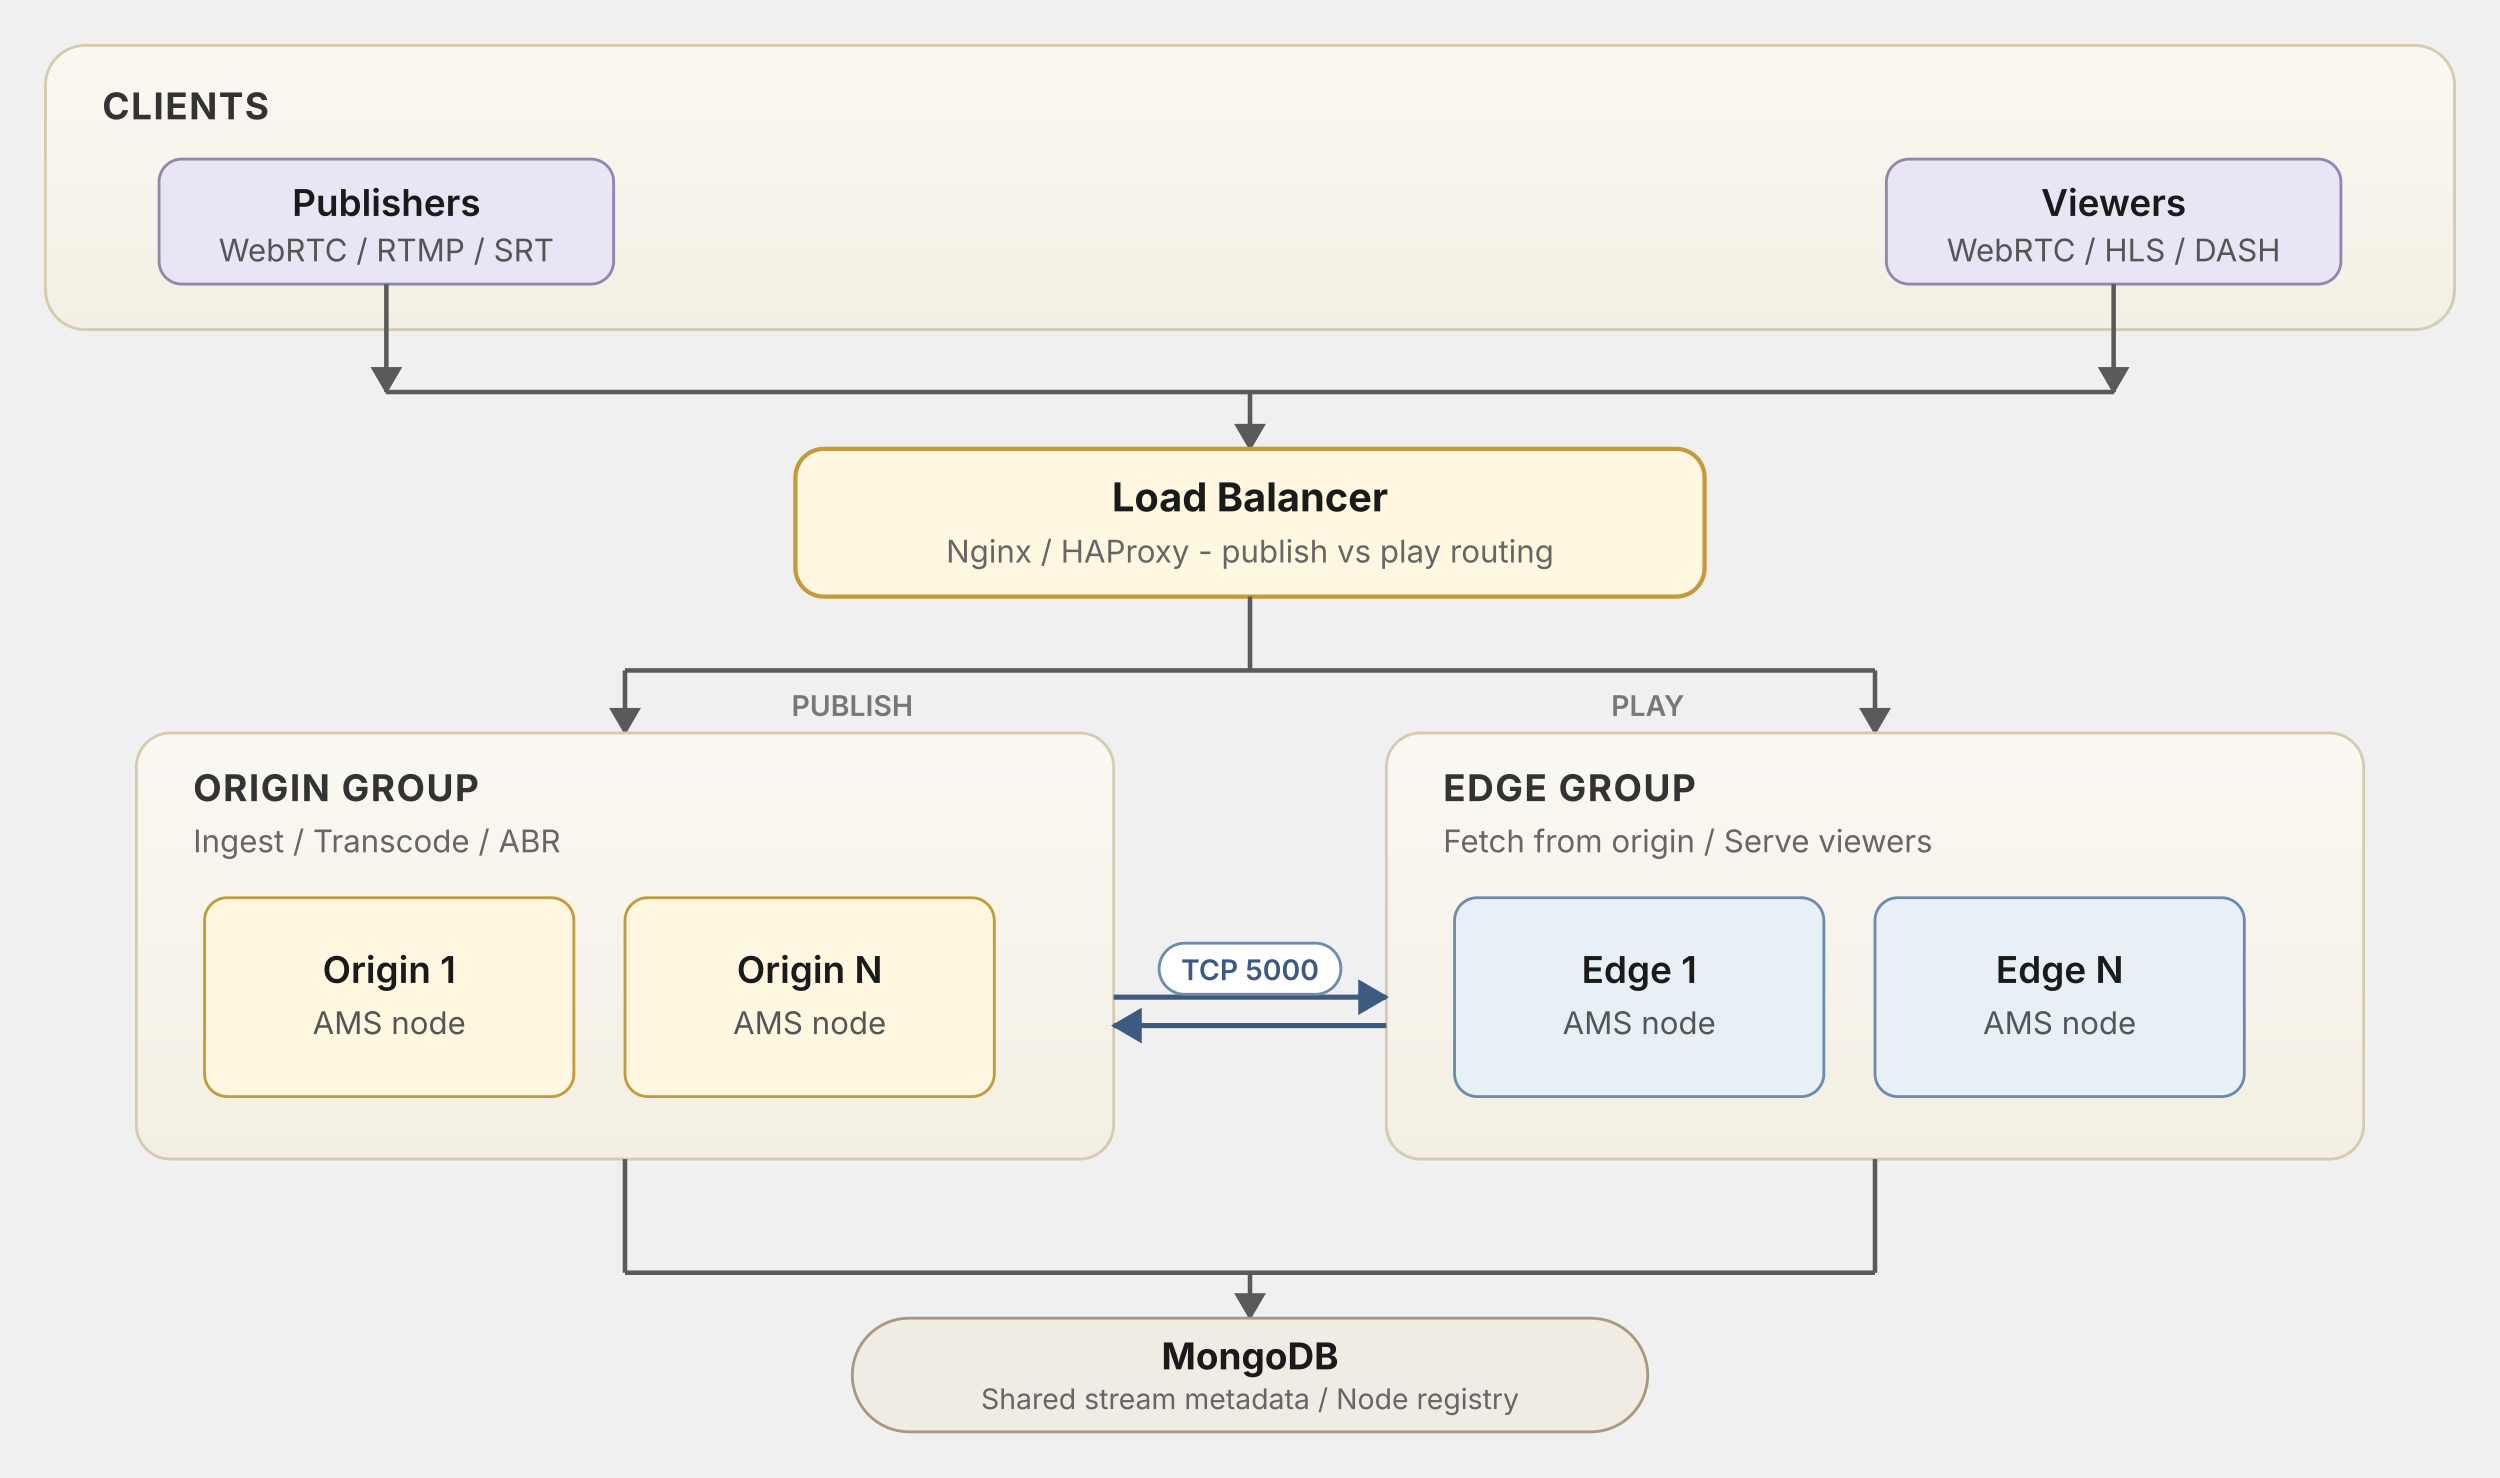
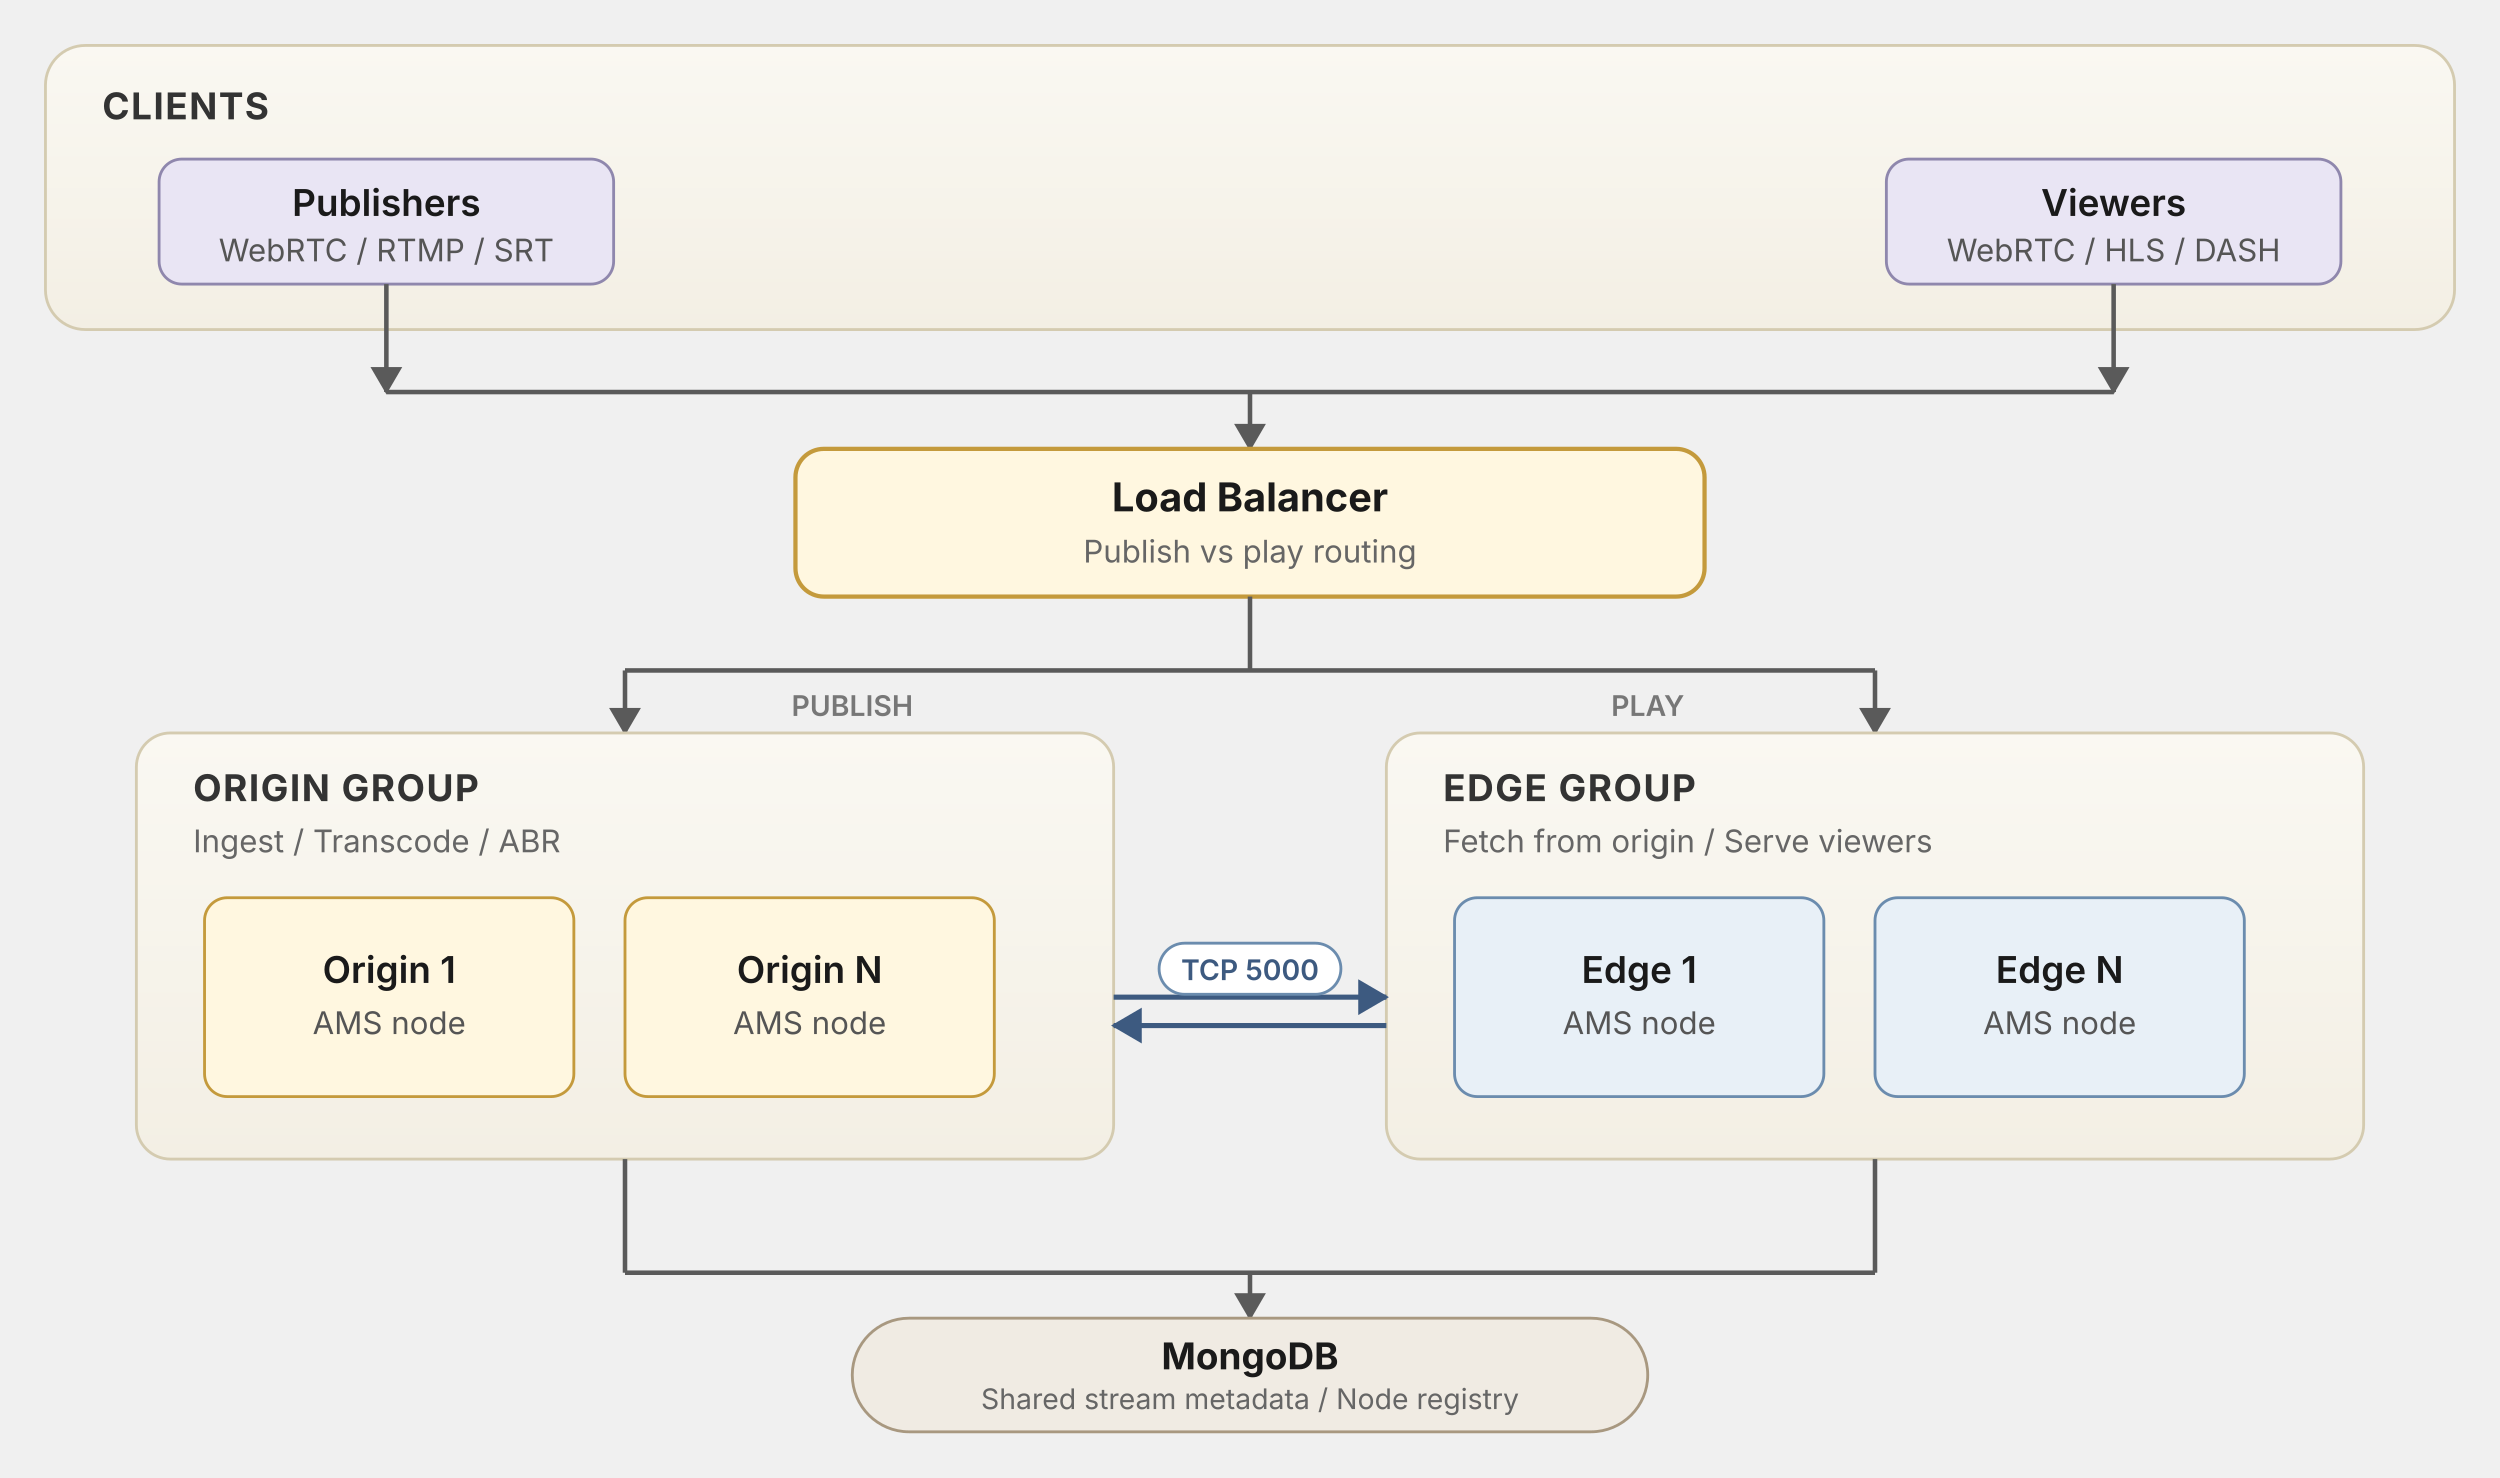
<svg xmlns="http://www.w3.org/2000/svg" viewBox="0 0 880 520" role="img" aria-labelledby="clusterTitle clusterDesc">
  <defs>
    <marker id="clusterArrow" markerWidth="7" markerHeight="7" refX="5.5" refY="3.5" orient="auto">
      <path d="M0,0 L6,3.5 L0,7 Z" fill="#5a5a5a" />
    </marker>
    <marker id="clusterArrowBlue" markerWidth="7" markerHeight="7" refX="5.5" refY="3.5" orient="auto">
      <path d="M0,0 L6,3.5 L0,7 Z" fill="#3d5a80" />
    </marker>
    <linearGradient id="panelGrad" x1="0" y1="0" x2="0" y2="1">
      <stop offset="0%" stop-color="#faf8f2" />
      <stop offset="100%" stop-color="#f3efe4" />
    </linearGradient>
  </defs>
  <rect x="16" y="16" width="848" height="100" rx="14" fill="url(#panelGrad)" stroke="#d4cbb0" />
  <text x="36" y="42" font-family="system-ui, -apple-system, Segoe UI, sans-serif" font-size="13" font-weight="700" fill="#333" letter-spacing="0.04em">CLIENTS</text>
  <rect x="56" y="56" width="160" height="44" rx="8" fill="#e9e5f4" stroke="#8f87ad" />
  <text x="136" y="76" text-anchor="middle" font-family="system-ui, -apple-system, Segoe UI, sans-serif" font-size="13" font-weight="600" fill="#1a1a1a">Publishers</text>
  <text x="136" y="92" text-anchor="middle" font-family="system-ui, -apple-system, Segoe UI, sans-serif" font-size="11" fill="#555">WebRTC / RTMP / SRT</text>
  <rect x="664" y="56" width="160" height="44" rx="8" fill="#e9e5f4" stroke="#8f87ad" />
  <text x="744" y="76" text-anchor="middle" font-family="system-ui, -apple-system, Segoe UI, sans-serif" font-size="13" font-weight="600" fill="#1a1a1a">Viewers</text>
  <text x="744" y="92" text-anchor="middle" font-family="system-ui, -apple-system, Segoe UI, sans-serif" font-size="11" fill="#555">WebRTC / HLS / DASH</text>
  <line x1="136" y1="100" x2="136" y2="138" stroke="#5a5a5a" stroke-width="1.6" marker-end="url(#clusterArrow)" />
  <line x1="744" y1="100" x2="744" y2="138" stroke="#5a5a5a" stroke-width="1.6" marker-end="url(#clusterArrow)" />
  <path d="M136 138 H744" stroke="#5a5a5a" stroke-width="1.6" fill="none" />
  <line x1="440" y1="138" x2="440" y2="158" stroke="#5a5a5a" stroke-width="1.6" marker-end="url(#clusterArrow)" />
  <rect x="280" y="158" width="320" height="52" rx="10" fill="#fff7e0" stroke="#c49a3c" stroke-width="1.5" />
  <text x="440" y="180" text-anchor="middle" font-family="system-ui, -apple-system, Segoe UI, sans-serif" font-size="14" font-weight="700" fill="#1a1a1a">Load Balancer</text>
-   <text x="440" y="198" text-anchor="middle" font-family="system-ui, -apple-system, Segoe UI, sans-serif" font-size="11" fill="#666">Nginx / HAProxy - publish vs play routing</text>
+   <text x="440" y="198" text-anchor="middle" font-family="system-ui, -apple-system, Segoe UI, sans-serif" font-size="11" fill="#666">Publish vs play routing</text>
  <line x1="440" y1="210" x2="440" y2="236" stroke="#5a5a5a" stroke-width="1.6" />
  <path d="M220 236 H660" stroke="#5a5a5a" stroke-width="1.6" fill="none" />
  <line x1="220" y1="236" x2="220" y2="258" stroke="#5a5a5a" stroke-width="1.6" marker-end="url(#clusterArrow)" />
  <line x1="660" y1="236" x2="660" y2="258" stroke="#5a5a5a" stroke-width="1.6" marker-end="url(#clusterArrow)" />
  <text x="300" y="252" text-anchor="middle" font-family="system-ui, -apple-system, Segoe UI, sans-serif" font-size="10" font-weight="600" fill="#777">PUBLISH</text>
  <text x="580" y="252" text-anchor="middle" font-family="system-ui, -apple-system, Segoe UI, sans-serif" font-size="10" font-weight="600" fill="#777">PLAY</text>
  <rect x="48" y="258" width="344" height="150" rx="12" fill="url(#panelGrad)" stroke="#d4cbb0" />
  <text x="68" y="282" font-family="system-ui, -apple-system, Segoe UI, sans-serif" font-size="13" font-weight="700" fill="#333" letter-spacing="0.04em">ORIGIN GROUP</text>
  <text x="68" y="300" font-family="system-ui, -apple-system, Segoe UI, sans-serif" font-size="11" fill="#666">Ingest / Transcode / ABR</text>
  <rect x="72" y="316" width="130" height="70" rx="8" fill="#fff7e0" stroke="#c49a3c" />
  <text x="137" y="346" text-anchor="middle" font-family="system-ui, -apple-system, Segoe UI, sans-serif" font-size="13" font-weight="600" fill="#1a1a1a">Origin 1</text>
  <text x="137" y="364" text-anchor="middle" font-family="system-ui, -apple-system, Segoe UI, sans-serif" font-size="11" fill="#555">AMS node</text>
  <rect x="220" y="316" width="130" height="70" rx="8" fill="#fff7e0" stroke="#c49a3c" />
  <text x="285" y="346" text-anchor="middle" font-family="system-ui, -apple-system, Segoe UI, sans-serif" font-size="13" font-weight="600" fill="#1a1a1a">Origin N</text>
  <text x="285" y="364" text-anchor="middle" font-family="system-ui, -apple-system, Segoe UI, sans-serif" font-size="11" fill="#555">AMS node</text>
  <rect x="488" y="258" width="344" height="150" rx="12" fill="url(#panelGrad)" stroke="#d4cbb0" />
  <text x="508" y="282" font-family="system-ui, -apple-system, Segoe UI, sans-serif" font-size="13" font-weight="700" fill="#333" letter-spacing="0.04em">EDGE GROUP</text>
  <text x="508" y="300" font-family="system-ui, -apple-system, Segoe UI, sans-serif" font-size="11" fill="#666">Fetch from origin / Serve viewers</text>
  <rect x="512" y="316" width="130" height="70" rx="8" fill="#e8f0f7" stroke="#6b8cae" />
  <text x="577" y="346" text-anchor="middle" font-family="system-ui, -apple-system, Segoe UI, sans-serif" font-size="13" font-weight="600" fill="#1a1a1a">Edge 1</text>
  <text x="577" y="364" text-anchor="middle" font-family="system-ui, -apple-system, Segoe UI, sans-serif" font-size="11" fill="#555">AMS node</text>
  <rect x="660" y="316" width="130" height="70" rx="8" fill="#e8f0f7" stroke="#6b8cae" />
  <text x="725" y="346" text-anchor="middle" font-family="system-ui, -apple-system, Segoe UI, sans-serif" font-size="13" font-weight="600" fill="#1a1a1a">Edge N</text>
  <text x="725" y="364" text-anchor="middle" font-family="system-ui, -apple-system, Segoe UI, sans-serif" font-size="11" fill="#555">AMS node</text>
  <line x1="392" y1="351" x2="488" y2="351" stroke="#3d5a80" stroke-width="1.8" marker-end="url(#clusterArrowBlue)" />
  <line x1="488" y1="361" x2="392" y2="361" stroke="#3d5a80" stroke-width="1.8" marker-end="url(#clusterArrowBlue)" />
  <rect x="408" y="332" width="64" height="18" rx="9" fill="#fff" stroke="#6b8cae" />
  <text x="440" y="345" text-anchor="middle" font-family="system-ui, -apple-system, Segoe UI, sans-serif" font-size="10" font-weight="600" fill="#3d5a80">TCP 5000</text>
  <line x1="220" y1="408" x2="220" y2="448" stroke="#5a5a5a" stroke-width="1.6" />
  <line x1="660" y1="408" x2="660" y2="448" stroke="#5a5a5a" stroke-width="1.6" />
  <path d="M220 448 H660" stroke="#5a5a5a" stroke-width="1.6" fill="none" />
  <line x1="440" y1="448" x2="440" y2="464" stroke="#5a5a5a" stroke-width="1.6" marker-end="url(#clusterArrow)" />
  <rect x="300" y="464" width="280" height="40" rx="20" fill="#f0ebe3" stroke="#a89880" />
  <text x="440" y="482" text-anchor="middle" font-family="system-ui, -apple-system, Segoe UI, sans-serif" font-size="13" font-weight="700" fill="#1a1a1a">MongoDB</text>
  <text x="440" y="496" text-anchor="middle" font-family="system-ui, -apple-system, Segoe UI, sans-serif" font-size="10" fill="#666">Shared stream metadata / Node registry</text>
</svg>
